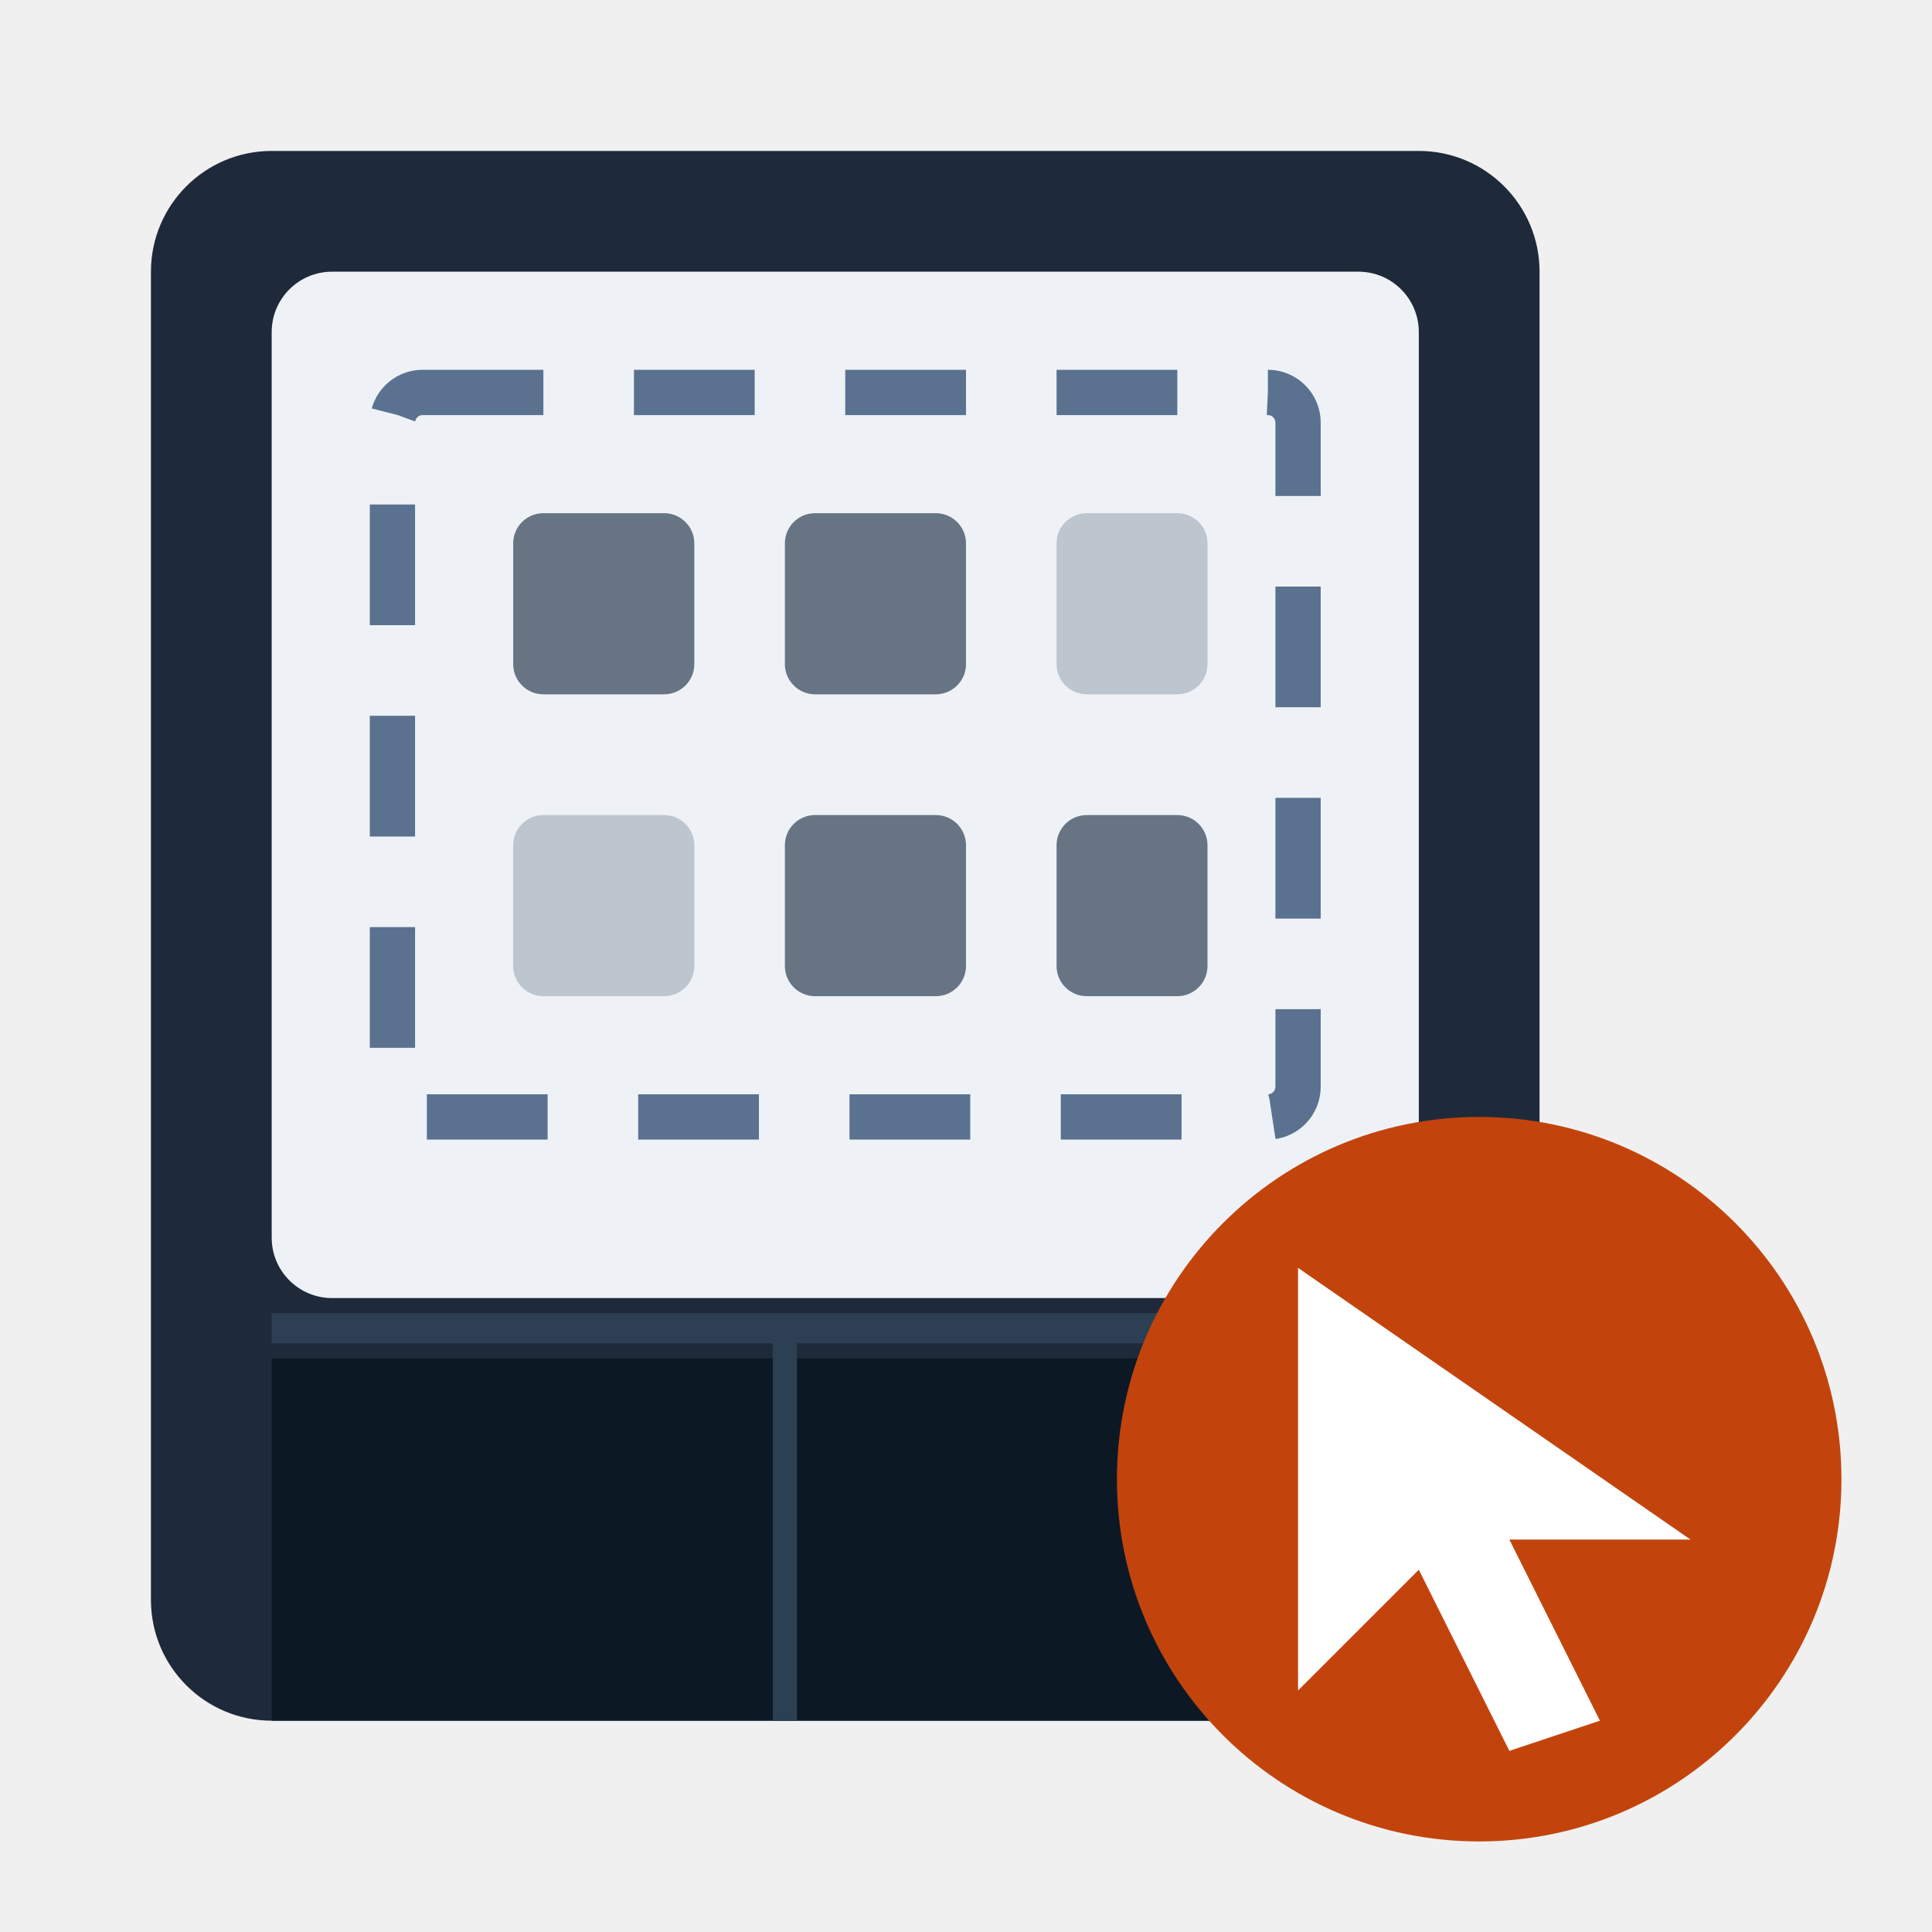
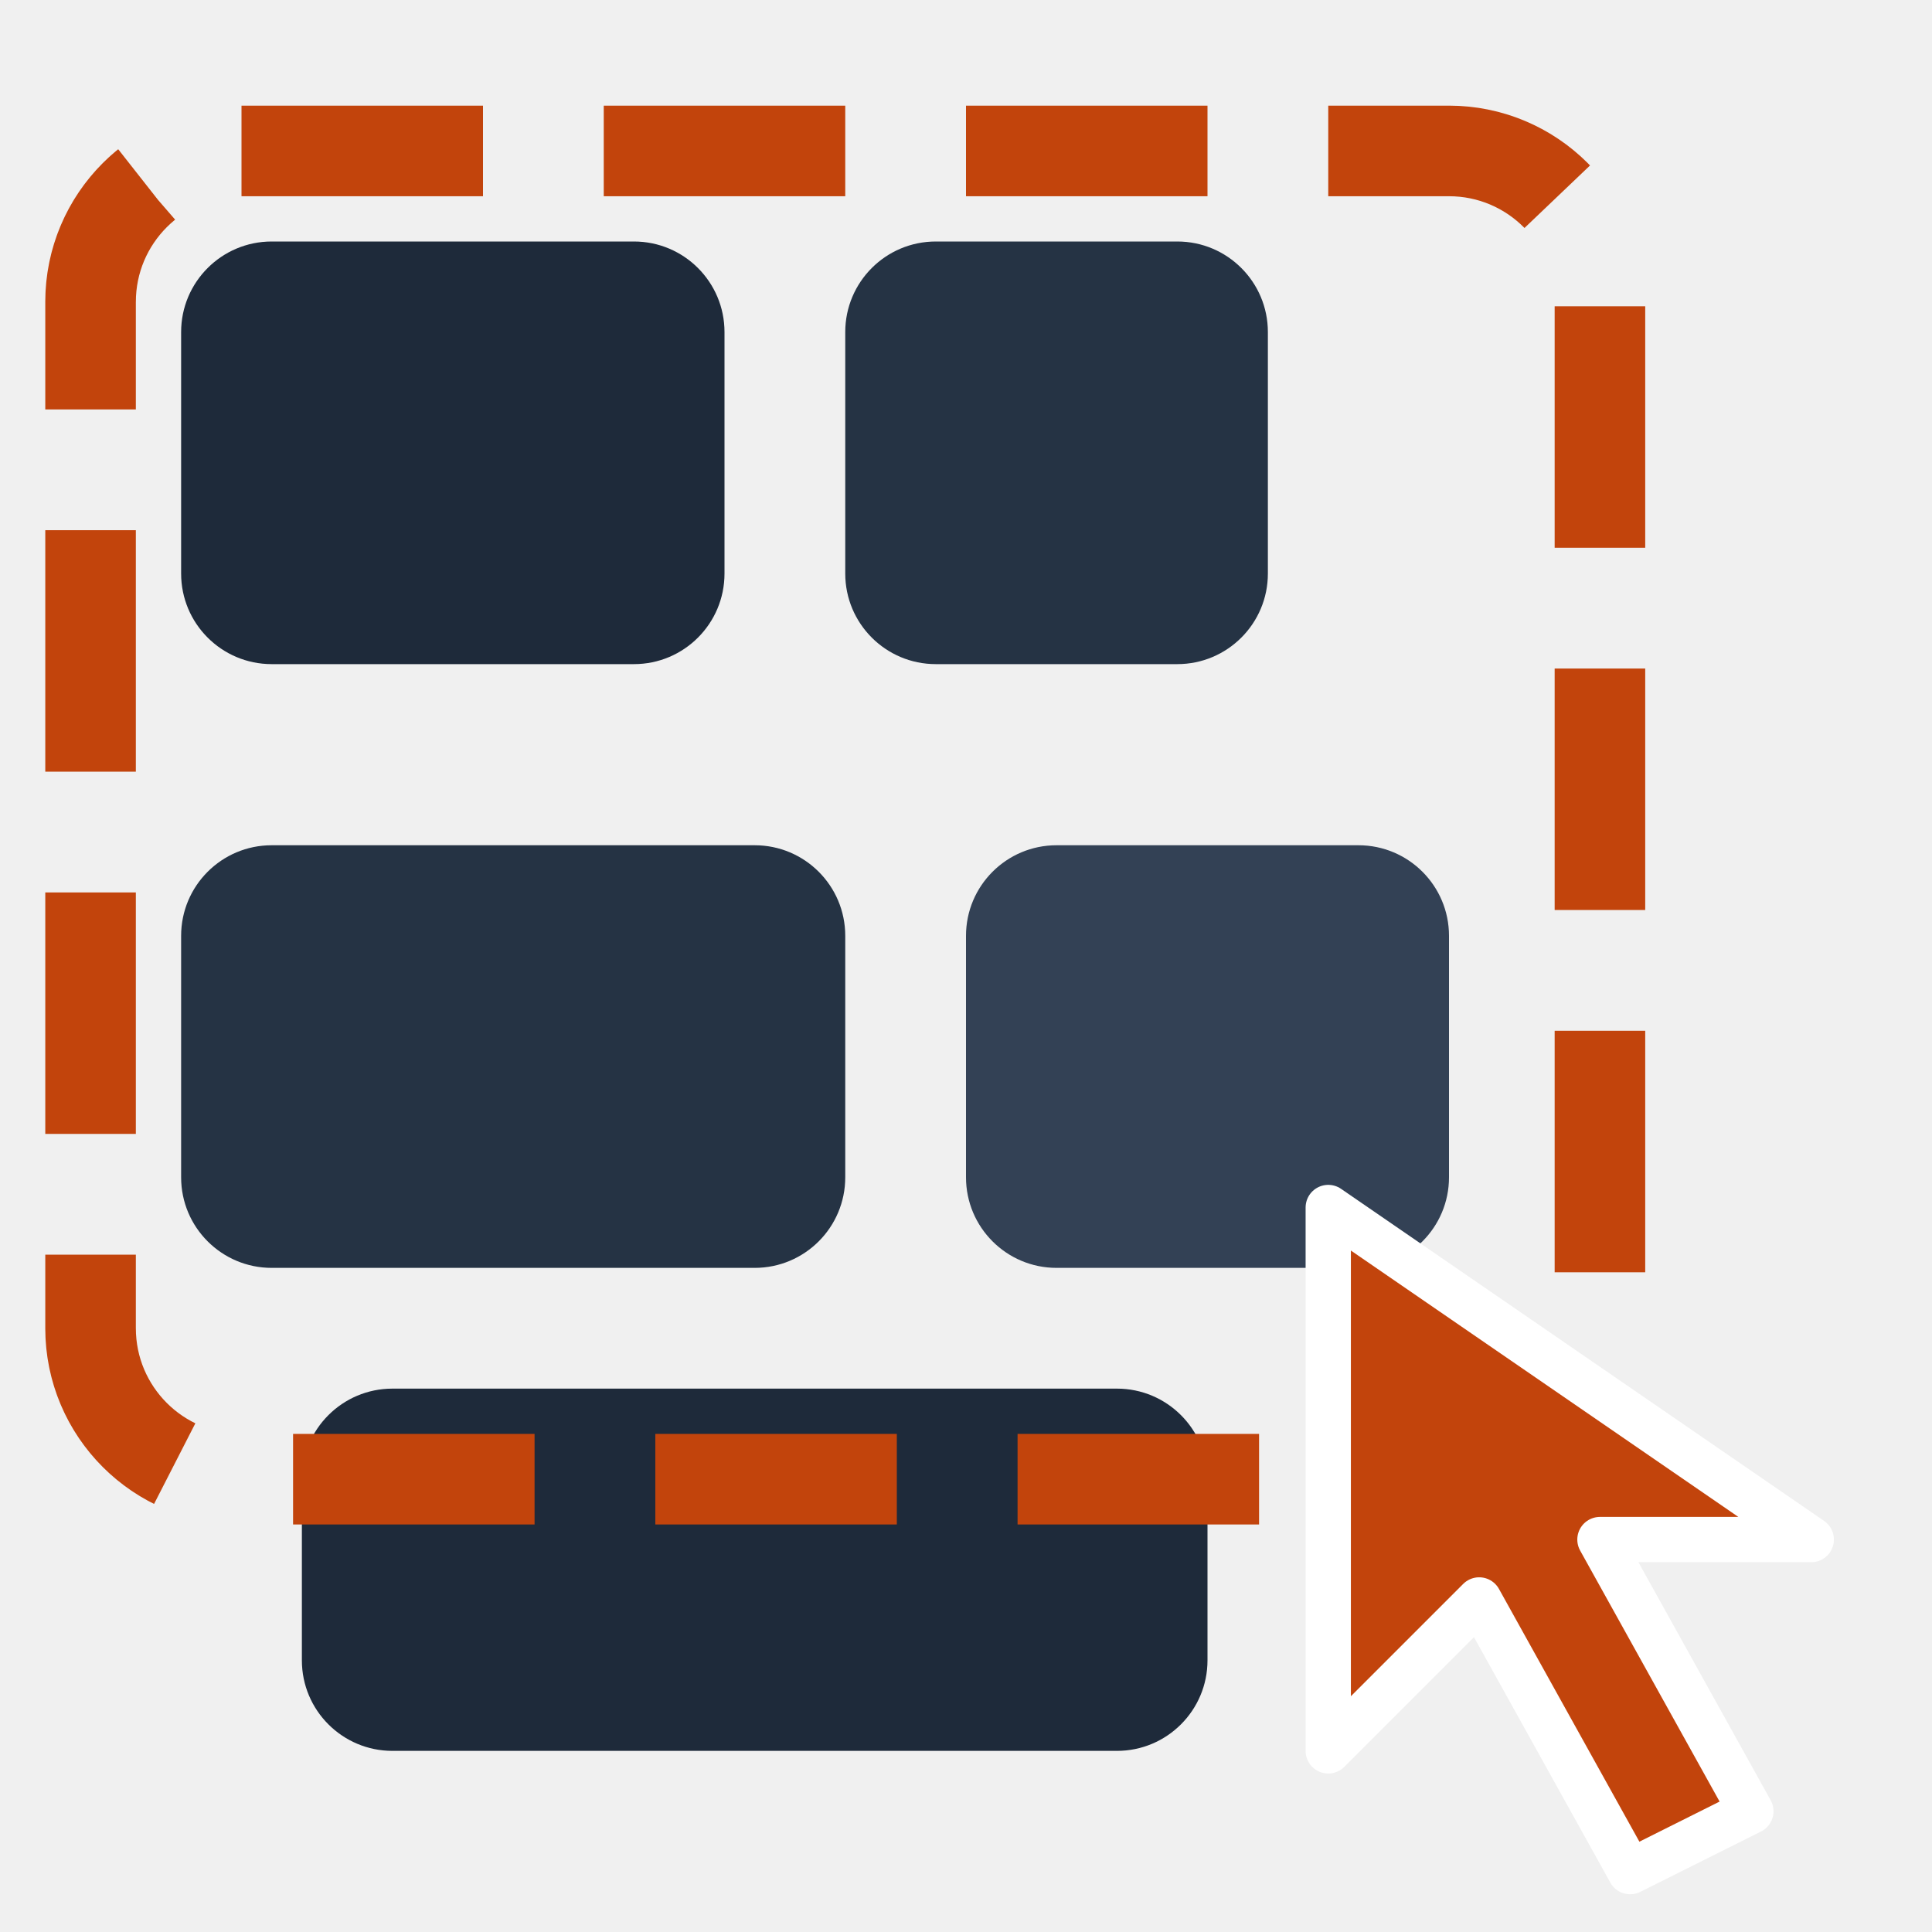
<svg xmlns="http://www.w3.org/2000/svg" viewBox="0 0 64 64">
-   <rect x="5" y="5" width="46" height="52" rx="4" fill="#1E2A3A" />
-   <rect x="9" y="9" width="38" height="34" rx="2" fill="#EEF2F7" />
-   <rect x="13" y="13" width="30" height="24" rx="1" fill="none" stroke="#5A7290" stroke-width="1.5" stroke-dasharray="4,3" />
-   <rect x="17" y="17" width="6" height="6" rx="1" fill="#2D3F52" opacity="0.7" />
-   <rect x="26" y="17" width="6" height="6" rx="1" fill="#2D3F52" opacity="0.7" />
-   <rect x="35" y="17" width="5" height="6" rx="1" fill="#2D3F52" opacity="0.25" />
-   <rect x="17" y="27" width="6" height="6" rx="1" fill="#2D3F52" opacity="0.25" />
-   <rect x="26" y="27" width="6" height="6" rx="1" fill="#2D3F52" opacity="0.7" />
-   <rect x="35" y="27" width="5" height="6" rx="1" fill="#2D3F52" opacity="0.7" />
-   <line x1="9" y1="44" x2="47" y2="44" stroke="#2D3F52" stroke-width="1" />
-   <rect x="9" y="45" width="38" height="12" fill="#0D1825" />
-   <line x1="26" y1="44" x2="26" y2="57" stroke="#2D3F52" stroke-width="0.8" />
-   <circle cx="49" cy="49" r="12" fill="#C2440C" />
-   <polygon points="43,42 43,56 47,52 50,58 53,57 50,51 56,51" fill="white" />
+   <rect x="6" y="8" width="18" height="14" rx="3" fill="#1E2A3A" />
+   <rect x="28" y="8" width="14" height="14" rx="3" fill="#253344" />
+   <rect x="6" y="28" width="22" height="14" rx="3" fill="#253344" />
+   <rect x="32" y="28" width="16" height="14" rx="3" fill="#334155" />
+   <rect x="10" y="46" width="30" height="12" rx="3" fill="#1E2A3A" />
+   <rect x="3" y="5" width="50" height="44" rx="5" fill="none" stroke="#C2440C" stroke-width="3" stroke-dasharray="8,4" />
+   <polygon points="44,40 44,58 49,53 54,62 58,60 53,51 60,51" fill="#C2440C" />
+   <polygon points="44,40 44,58 49,53 54,62 58,60 53,51 60,51" fill="none" stroke="white" stroke-width="1.5" stroke-linejoin="round" />
</svg>
